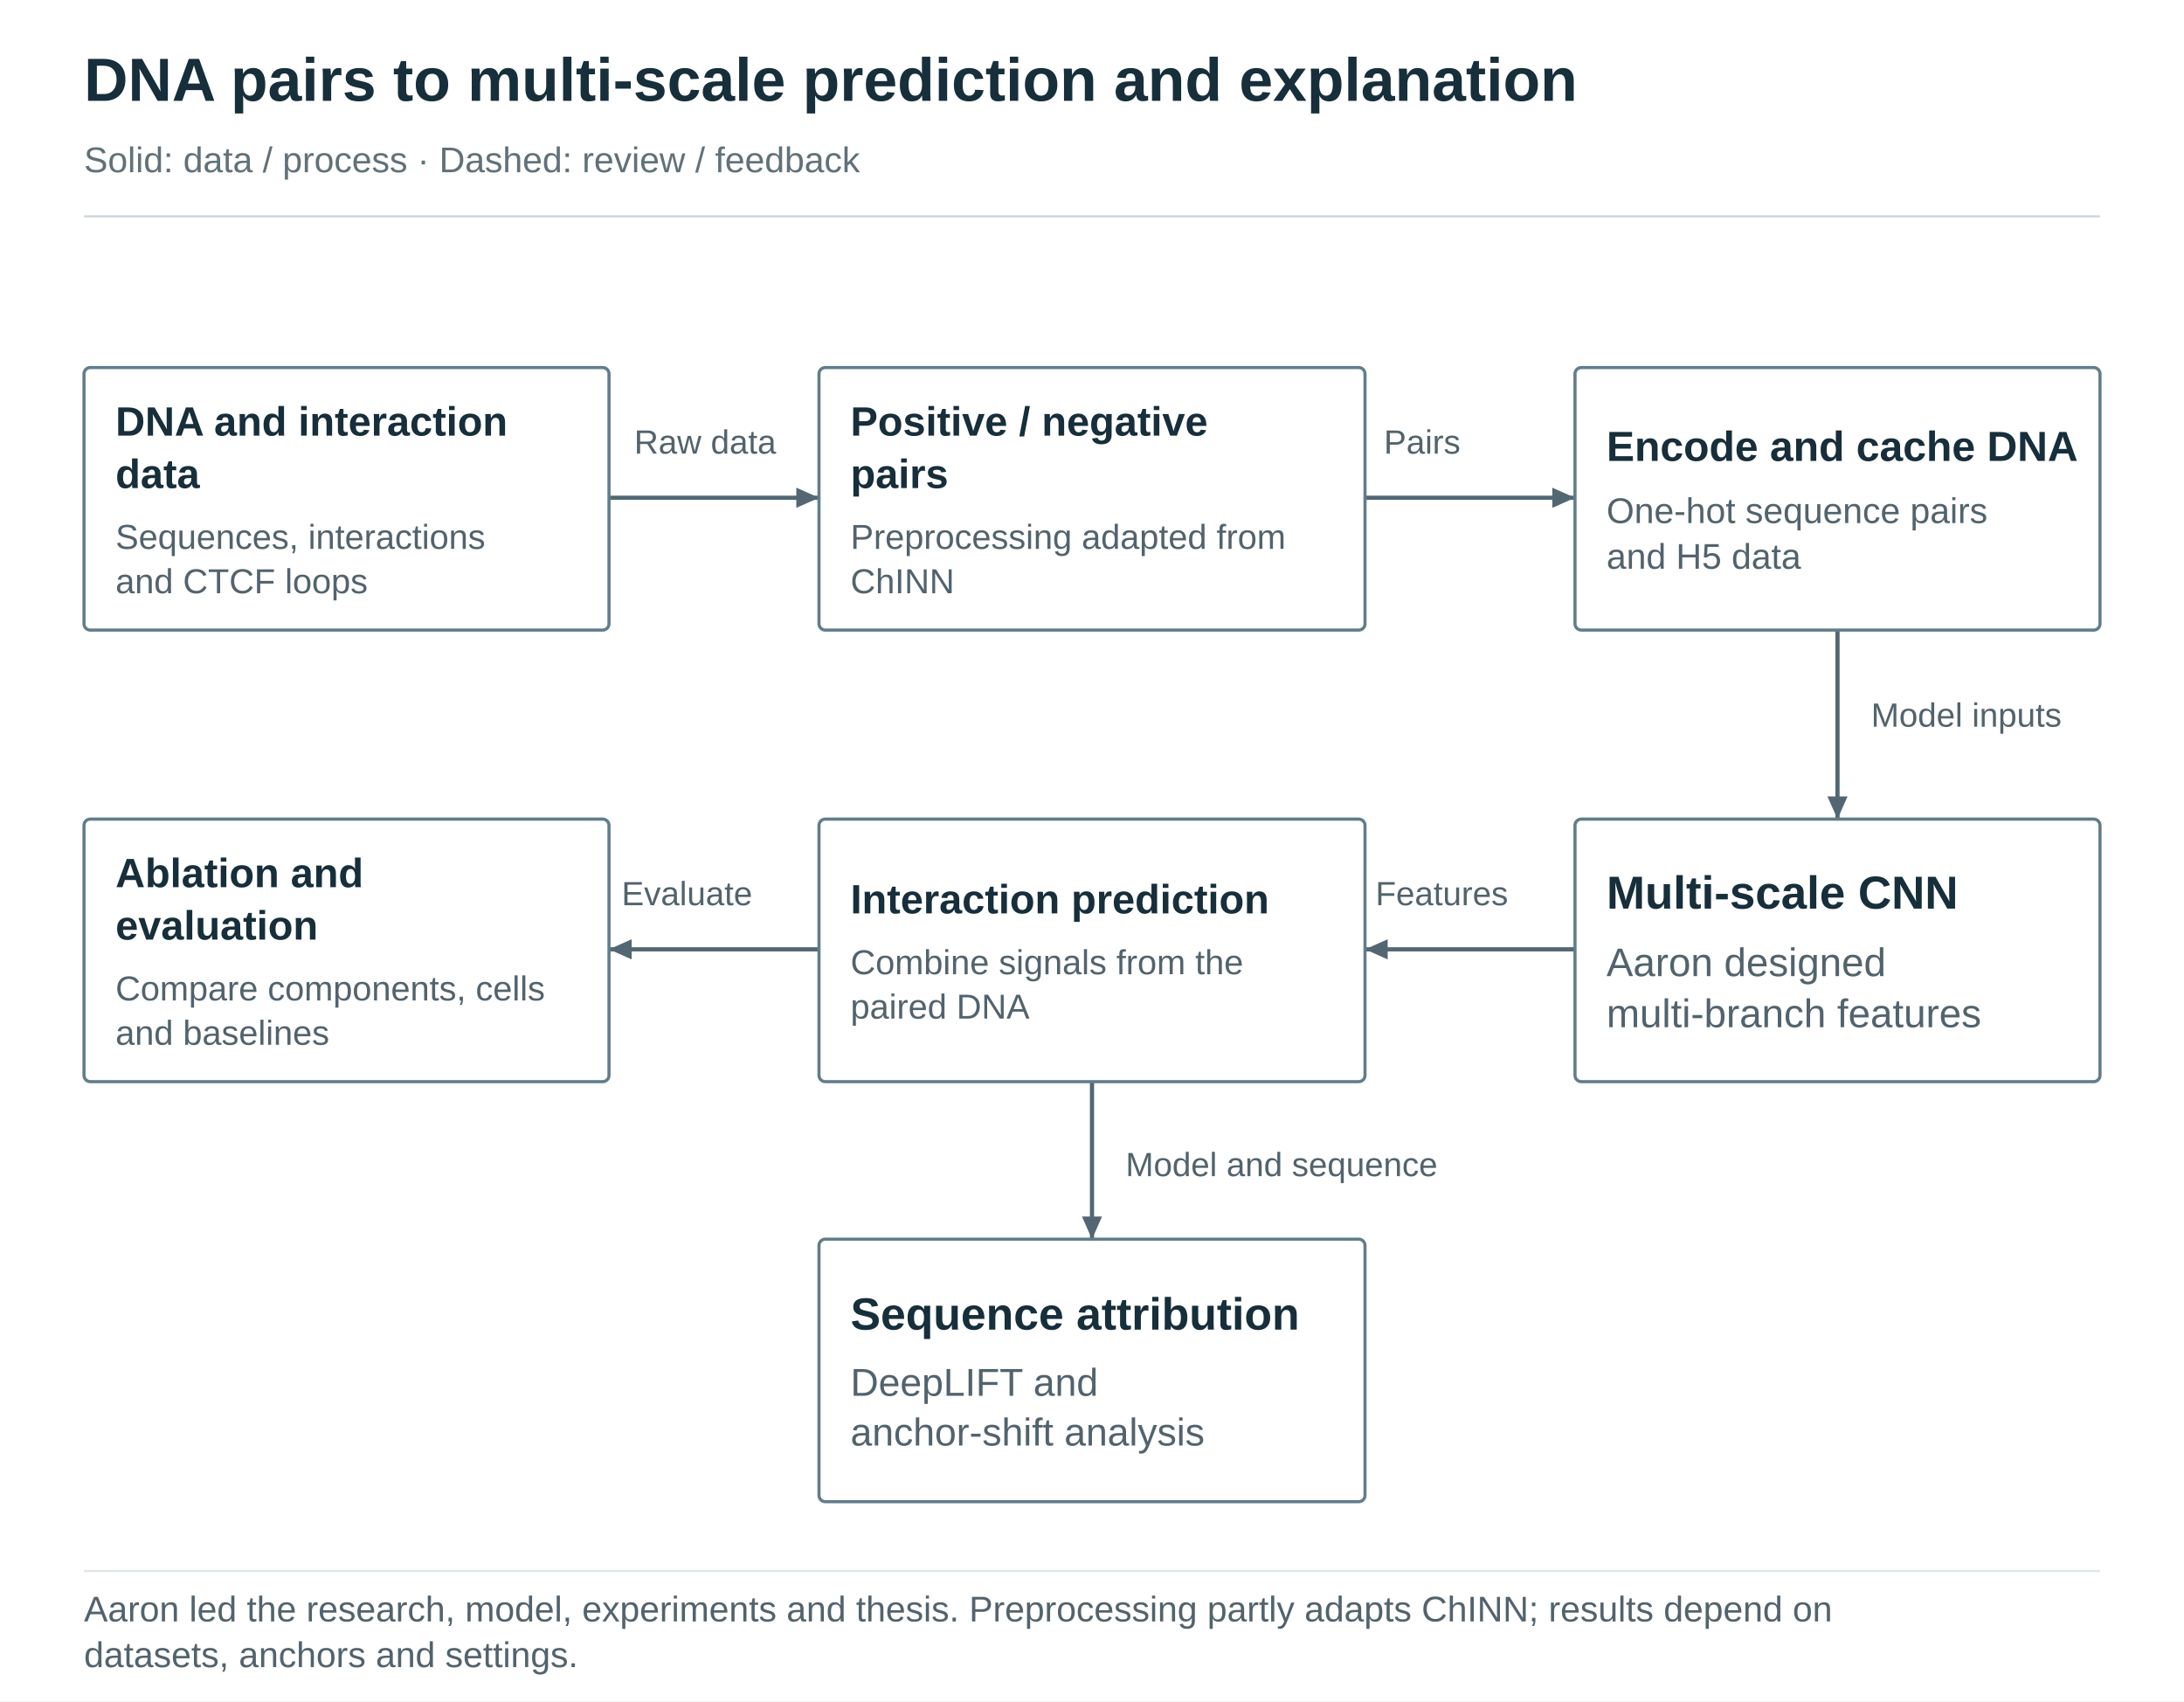
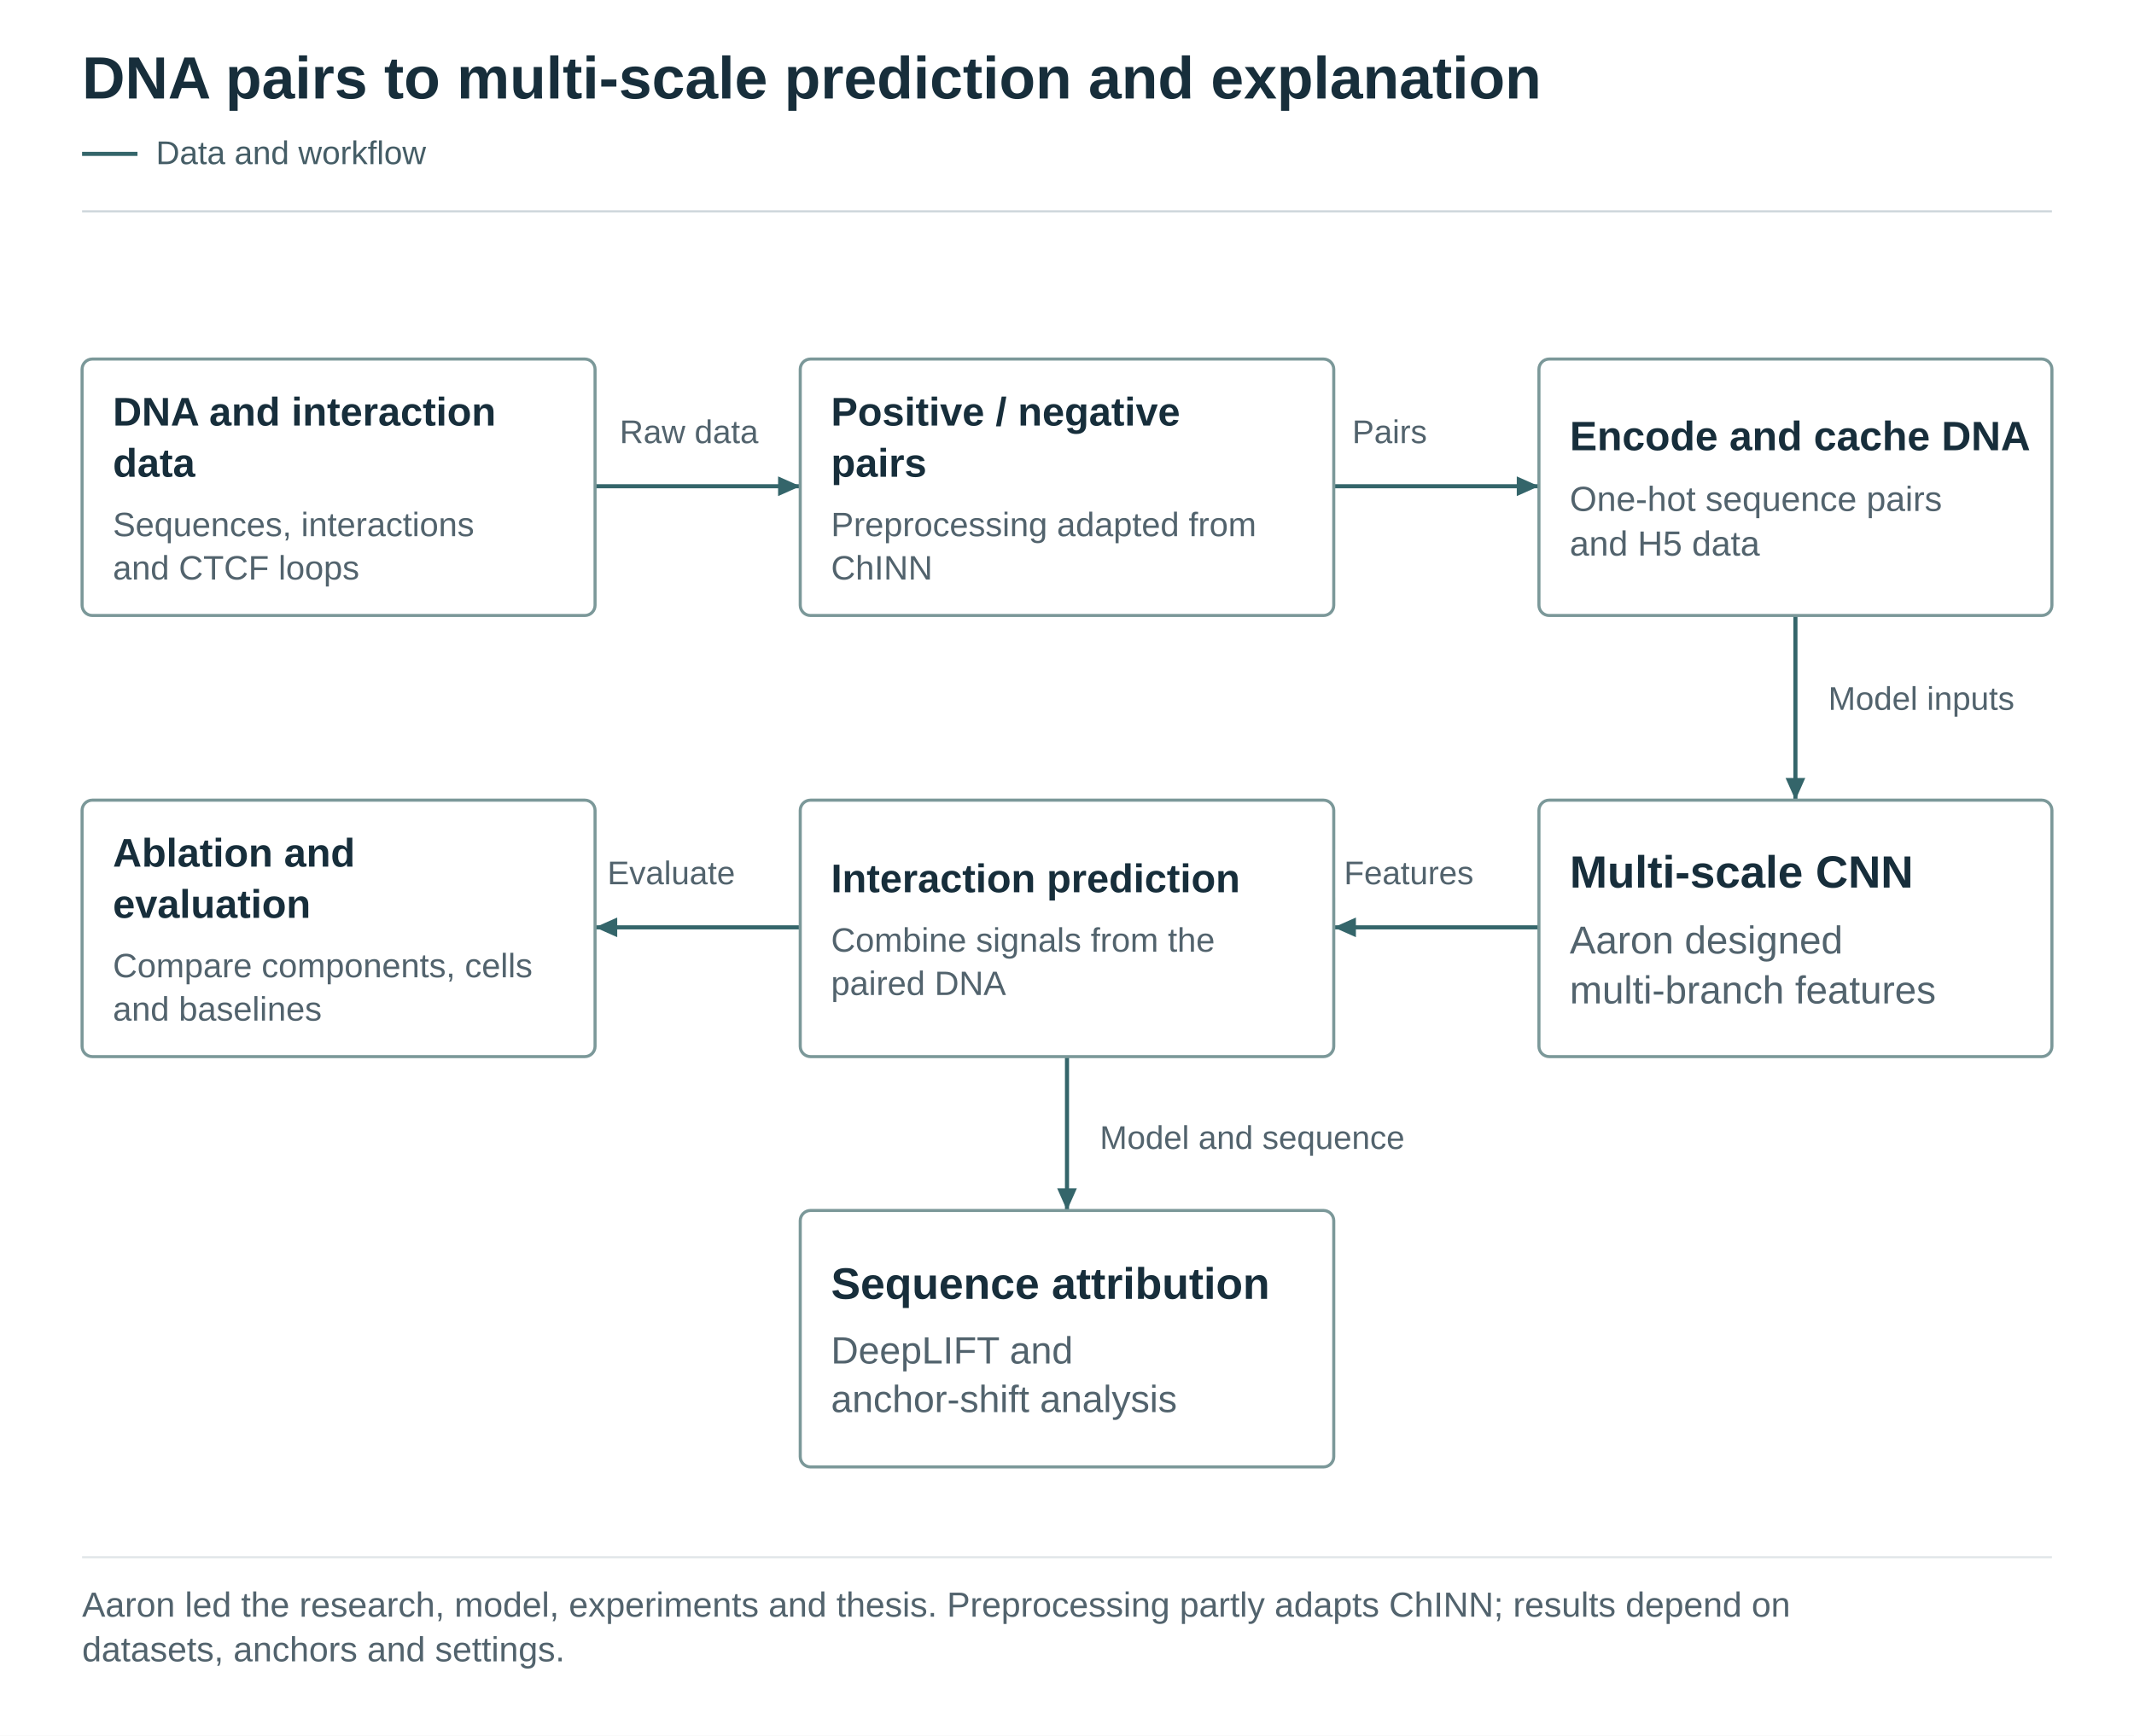
- <svg xmlns="http://www.w3.org/2000/svg" viewBox="0 0 1040 810" role="img" aria-labelledby="title desc" lang="en">
+ <svg xmlns="http://www.w3.org/2000/svg" viewBox="0 0 1040 846" role="img" aria-labelledby="title desc" lang="en">
  <defs>
    <marker id="mcienet-flow-en" viewBox="0 0 10 10" refX="9" refY="5" markerWidth="6" markerHeight="6" orient="auto">
-       <path d="M0 1L9 5L0 9Z" fill="#526773" />
+       <path d="M0 1L9 5L0 9Z" fill="context-stroke" />
    </marker>
  </defs>
-   <rect width="1040" height="810" fill="#fff" />
+   <rect width="1040" height="846" fill="#fff" />
  <g font-family="Arial,Microsoft JhengHei,sans-serif">
    <text x="40" y="48" fill="#172e3b" font-size="29" font-weight="600">
      <tspan x="40" dy="0">DNA pairs to multi-scale prediction and explanation</tspan>
    </text>
-     <text x="40" y="82" fill="#61717a" font-size="17">
-       <tspan x="40" dy="0">Solid: data / process  ·  Dashed: review / feedback</tspan>
+     <path d="M40 75H67" stroke="#34656a" stroke-width="2" />
+     <text x="76" y="80" fill="#455d66" font-size="16">
+       <tspan x="76" dy="0">Data and workflow</tspan>
    </text>
    <path d="M40 103H1000" stroke="#ccd5da" />
-     <path d="M290 237H390" fill="none" stroke="#526773" stroke-width="2" marker-end="url(#mcienet-flow-en)" />
-     <path d="M650 237H750" fill="none" stroke="#526773" stroke-width="2" marker-end="url(#mcienet-flow-en)" />
-     <path d="M875 300V390" fill="none" stroke="#526773" stroke-width="2" marker-end="url(#mcienet-flow-en)" />
-     <path d="M750 452H650" fill="none" stroke="#526773" stroke-width="2" marker-end="url(#mcienet-flow-en)" />
-     <path d="M390 452H290" fill="none" stroke="#526773" stroke-width="2" marker-end="url(#mcienet-flow-en)" />
-     <path d="M520 515V590" fill="none" stroke="#526773" stroke-width="2" marker-end="url(#mcienet-flow-en)" />
-     <rect x="40" y="175" width="250" height="125" rx="3" fill="#fff" stroke="#617d8c" stroke-width="1.5" />
+     <path d="M290 237H390" fill="none" stroke="#34656a" stroke-width="2" marker-end="url(#mcienet-flow-en)" />
+     <path d="M650 237H750" fill="none" stroke="#34656a" stroke-width="2" marker-end="url(#mcienet-flow-en)" />
+     <path d="M875 300V390" fill="none" stroke="#34656a" stroke-width="2" marker-end="url(#mcienet-flow-en)" />
+     <path d="M750 452H650" fill="none" stroke="#34656a" stroke-width="2" marker-end="url(#mcienet-flow-en)" />
+     <path d="M390 452H290" fill="none" stroke="#34656a" stroke-width="2" marker-end="url(#mcienet-flow-en)" />
+     <path d="M520 515V590" fill="none" stroke="#34656a" stroke-width="2" marker-end="url(#mcienet-flow-en)" />
+     <rect x="40" y="175" width="250" height="125" rx="5" fill="#fff" stroke="#7b9899" stroke-width="1.5" />
    <text x="55" y="207.42" fill="#172e3b" font-size="19.5" font-weight="600">
      <tspan x="55" dy="0">DNA and interaction</tspan>
      <tspan x="55" dy="24.96">data</tspan>
    </text>
    <text x="55" y="261.34" fill="#52636d" font-size="16.5">
      <tspan x="55" dy="0">Sequences, interactions</tspan>
      <tspan x="55" dy="21.12">and CTCF loops</tspan>
    </text>
-     <rect x="390" y="175" width="260" height="125" rx="3" fill="#fff" stroke="#617d8c" stroke-width="1.5" />
+     <rect x="390" y="175" width="260" height="125" rx="5" fill="#fff" stroke="#7b9899" stroke-width="1.5" />
    <text x="405" y="207.42" fill="#172e3b" font-size="19.5" font-weight="600">
      <tspan x="405" dy="0">Positive / negative</tspan>
      <tspan x="405" dy="24.96">pairs</tspan>
    </text>
    <text x="405" y="261.34" fill="#52636d" font-size="16.5">
      <tspan x="405" dy="0">Preprocessing adapted from</tspan>
      <tspan x="405" dy="21.12">ChINN</tspan>
    </text>
-     <rect x="750" y="175" width="250" height="125" rx="3" fill="#fff" stroke="#617d8c" stroke-width="1.5" />
+     <rect x="750" y="175" width="250" height="125" rx="5" fill="#fff" stroke="#7b9899" stroke-width="1.5" />
    <text x="765" y="219.44" fill="#172e3b" font-size="20" font-weight="600">
      <tspan x="765" dy="0">Encode and cache DNA</tspan>
    </text>
    <text x="765" y="249.04" fill="#52636d" font-size="17">
      <tspan x="765" dy="0">One-hot sequence pairs</tspan>
      <tspan x="765" dy="21.76">and H5 data</tspan>
    </text>
-     <rect x="750" y="390" width="250" height="125" rx="3" fill="#fff" stroke="#617d8c" stroke-width="1.5" />
+     <rect x="750" y="390" width="250" height="125" rx="5" fill="#fff" stroke="#7b9899" stroke-width="1.5" />
    <text x="765" y="432.6" fill="#172e3b" font-size="22" font-weight="600">
      <tspan x="765" dy="0">Multi-scale CNN</tspan>
    </text>
    <text x="765" y="464.76" fill="#52636d" font-size="19">
      <tspan x="765" dy="0">Aaron designed</tspan>
      <tspan x="765" dy="24.32">multi-branch features</tspan>
    </text>
-     <rect x="390" y="390" width="260" height="125" rx="3" fill="#fff" stroke="#617d8c" stroke-width="1.5" />
+     <rect x="390" y="390" width="260" height="125" rx="5" fill="#fff" stroke="#7b9899" stroke-width="1.5" />
    <text x="405" y="434.9" fill="#172e3b" font-size="19.5" font-weight="600">
      <tspan x="405" dy="0">Interaction prediction</tspan>
    </text>
    <text x="405" y="463.86" fill="#52636d" font-size="16.5">
      <tspan x="405" dy="0">Combine signals from the</tspan>
      <tspan x="405" dy="21.12">paired DNA</tspan>
    </text>
-     <rect x="40" y="390" width="250" height="125" rx="3" fill="#fff" stroke="#617d8c" stroke-width="1.5" />
+     <rect x="40" y="390" width="250" height="125" rx="5" fill="#fff" stroke="#7b9899" stroke-width="1.5" />
    <text x="55" y="422.42" fill="#172e3b" font-size="19.5" font-weight="600">
      <tspan x="55" dy="0">Ablation and</tspan>
      <tspan x="55" dy="24.96">evaluation</tspan>
    </text>
    <text x="55" y="476.34" fill="#52636d" font-size="16.5">
      <tspan x="55" dy="0">Compare components, cells</tspan>
      <tspan x="55" dy="21.12">and baselines</tspan>
    </text>
-     <rect x="390" y="590" width="260" height="125" rx="3" fill="#fff" stroke="#617d8c" stroke-width="1.5" />
+     <rect x="390" y="590" width="260" height="125" rx="5" fill="#fff" stroke="#7b9899" stroke-width="1.5" />
    <text x="405" y="633.06" fill="#172e3b" font-size="21.5" font-weight="600">
      <tspan x="405" dy="0">Sequence attribution</tspan>
    </text>
    <text x="405" y="664.58" fill="#52636d" font-size="18.5">
      <tspan x="405" dy="0">DeepLIFT and</tspan>
      <tspan x="405" dy="23.68">anchor-shift analysis</tspan>
    </text>
    <rect x="298" y="199" width="80" height="23.48" fill="#fff" />
    <text x="302" y="216" fill="#52636d" font-size="16">
      <tspan x="302" dy="0">Raw data</tspan>
    </text>
    <rect x="655" y="199" width="56.64" height="23.48" fill="#fff" />
    <text x="659" y="216" fill="#52636d" font-size="16">
      <tspan x="659" dy="0">Pairs</tspan>
    </text>
    <rect x="887" y="329" width="113.92" height="23.48" fill="#fff" />
    <text x="891" y="346" fill="#52636d" font-size="16">
      <tspan x="891" dy="0">Model inputs</tspan>
    </text>
    <rect x="651" y="414" width="82.08" height="23.48" fill="#fff" />
    <text x="655" y="431" fill="#52636d" font-size="16">
      <tspan x="655" dy="0">Features</tspan>
    </text>
    <rect x="292" y="414" width="82.08" height="23.48" fill="#fff" />
    <text x="296" y="431" fill="#52636d" font-size="16">
      <tspan x="296" dy="0">Evaluate</tspan>
    </text>
    <rect x="532" y="543" width="162.72" height="23.48" fill="#fff" />
    <text x="536" y="560" fill="#52636d" font-size="16">
      <tspan x="536" dy="0">Model and sequence</tspan>
    </text>
-     <path d="M40 748H1000" stroke="#e0e5e8" />
-     <text x="40" y="772" fill="#52636d" font-size="17">
+     <path d="M40 759H1000" stroke="#e0e5e8" />
+     <text x="40" y="788" fill="#52636d" font-size="17">
      <tspan x="40" dy="0">Aaron led the research, model, experiments and thesis. Preprocessing partly adapts ChINN; results depend on</tspan>
      <tspan x="40" dy="21.76">datasets, anchors and settings.</tspan>
    </text>
  </g>
</svg>
